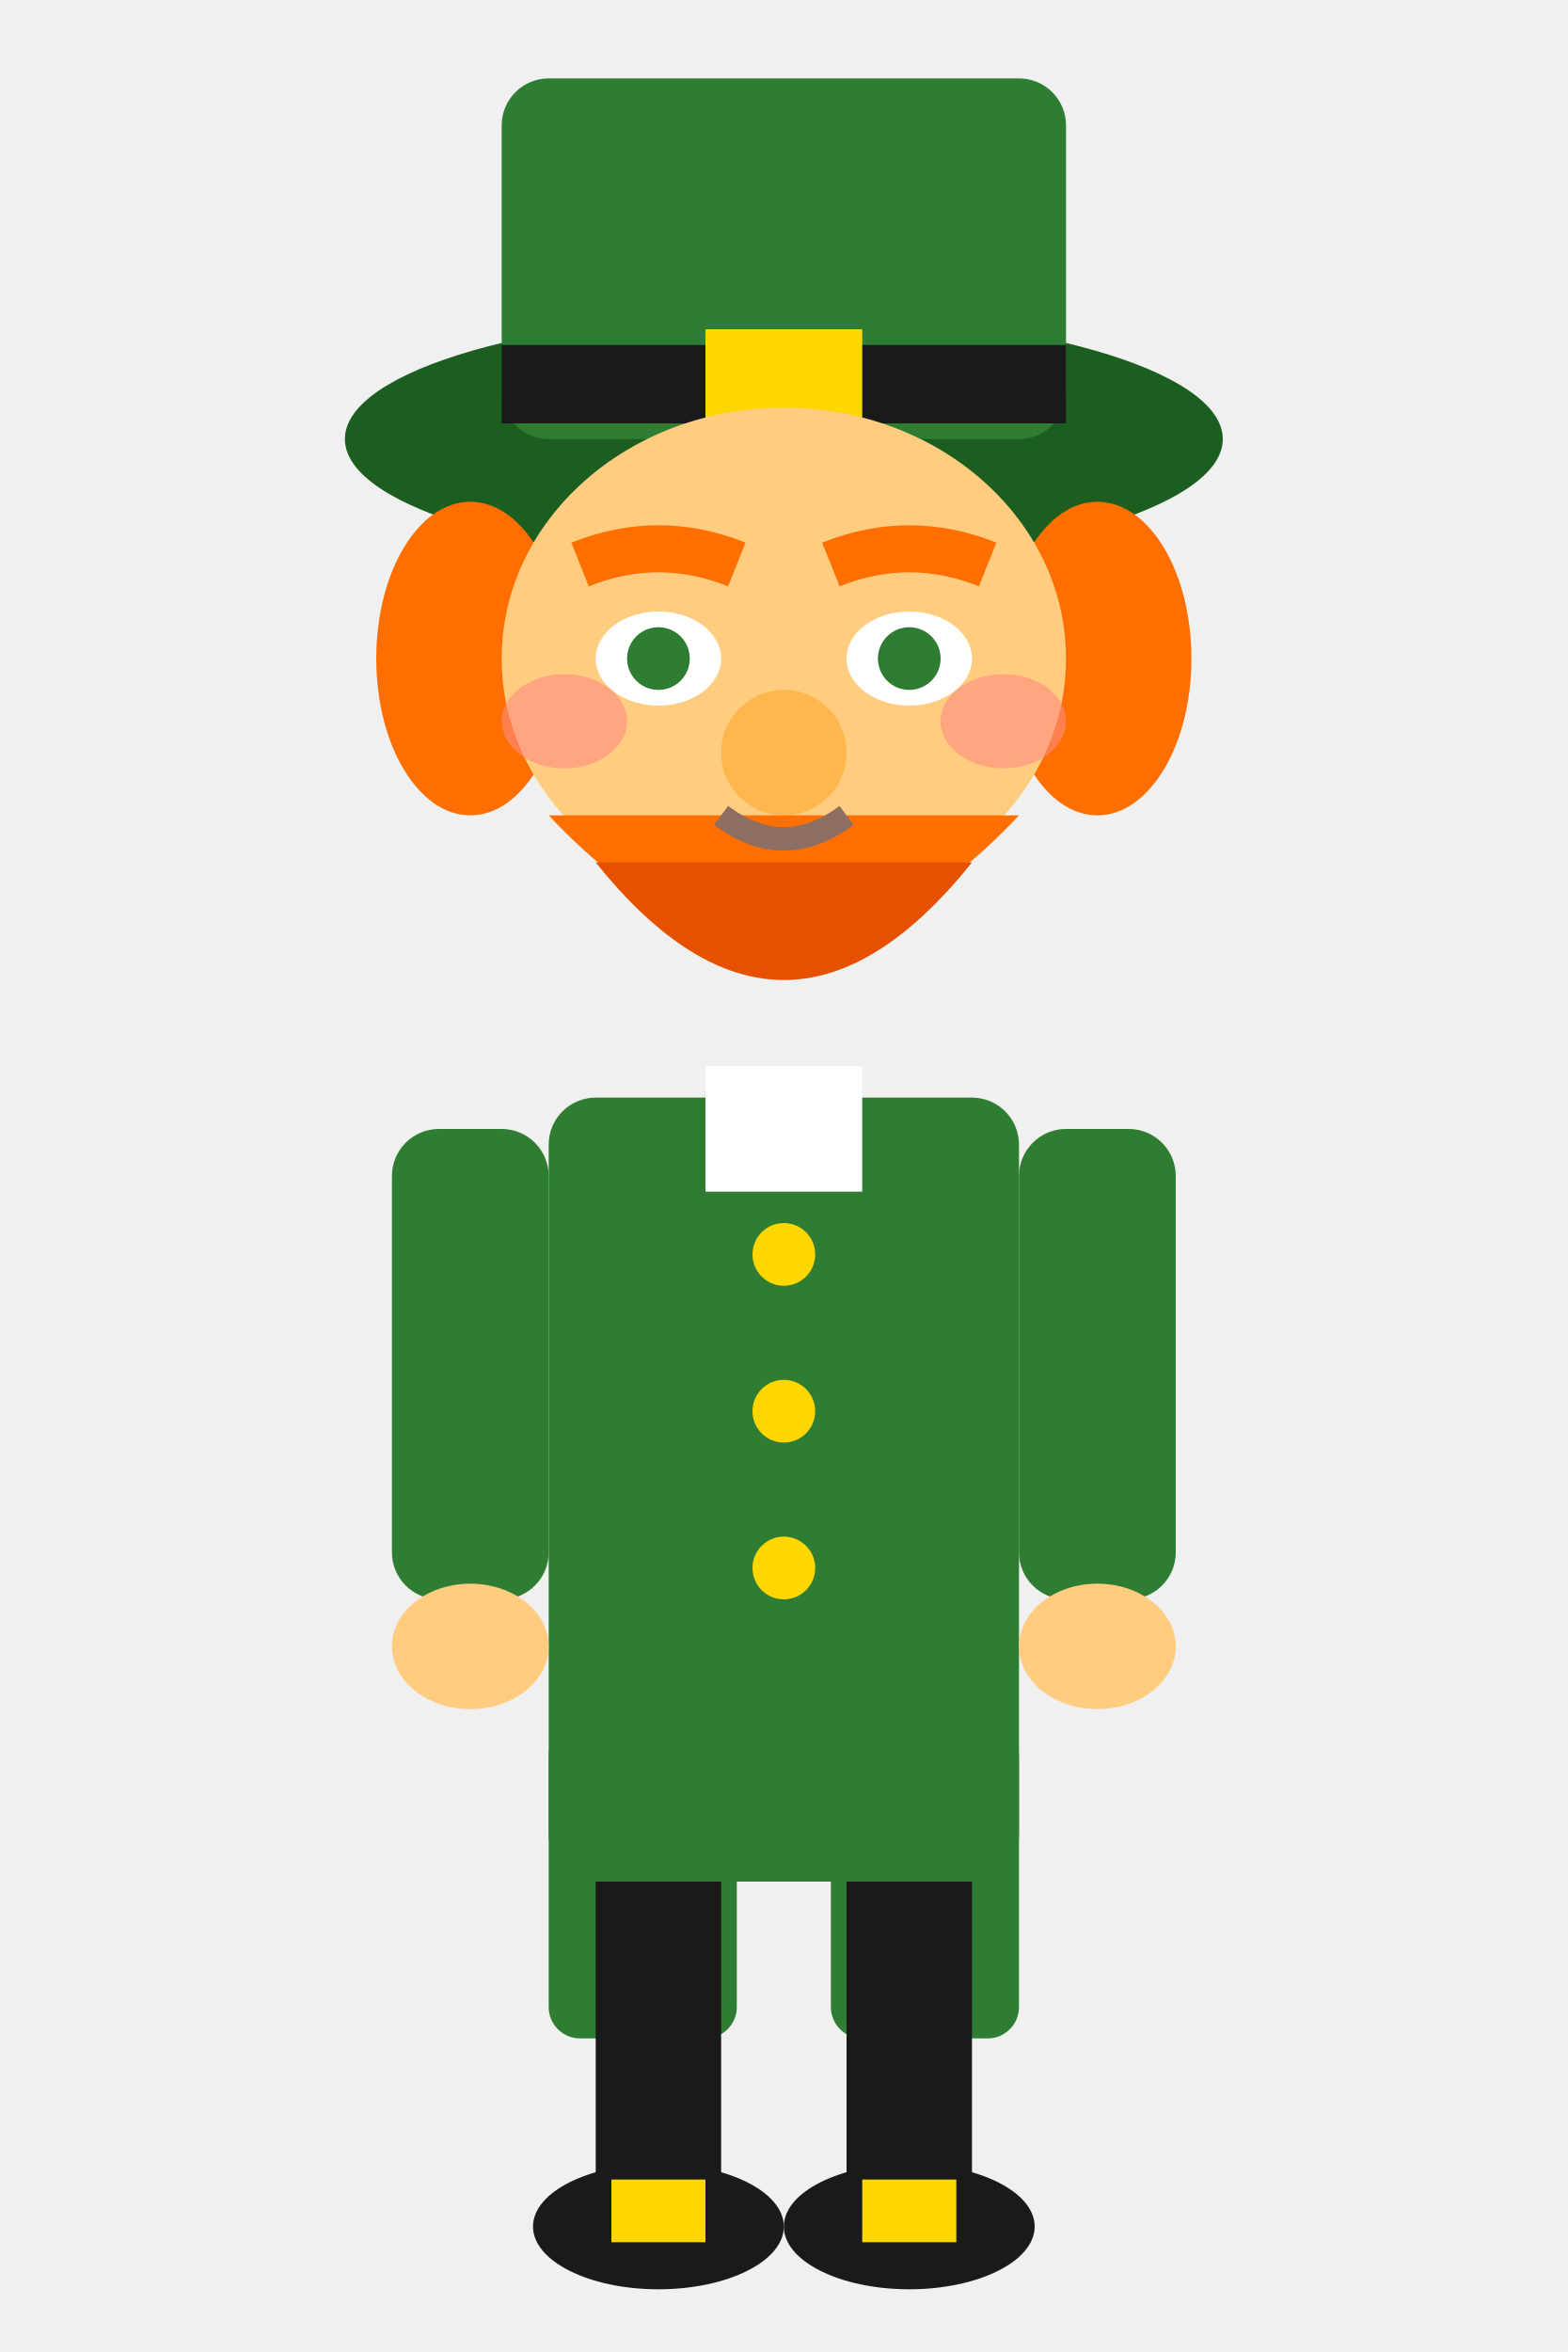
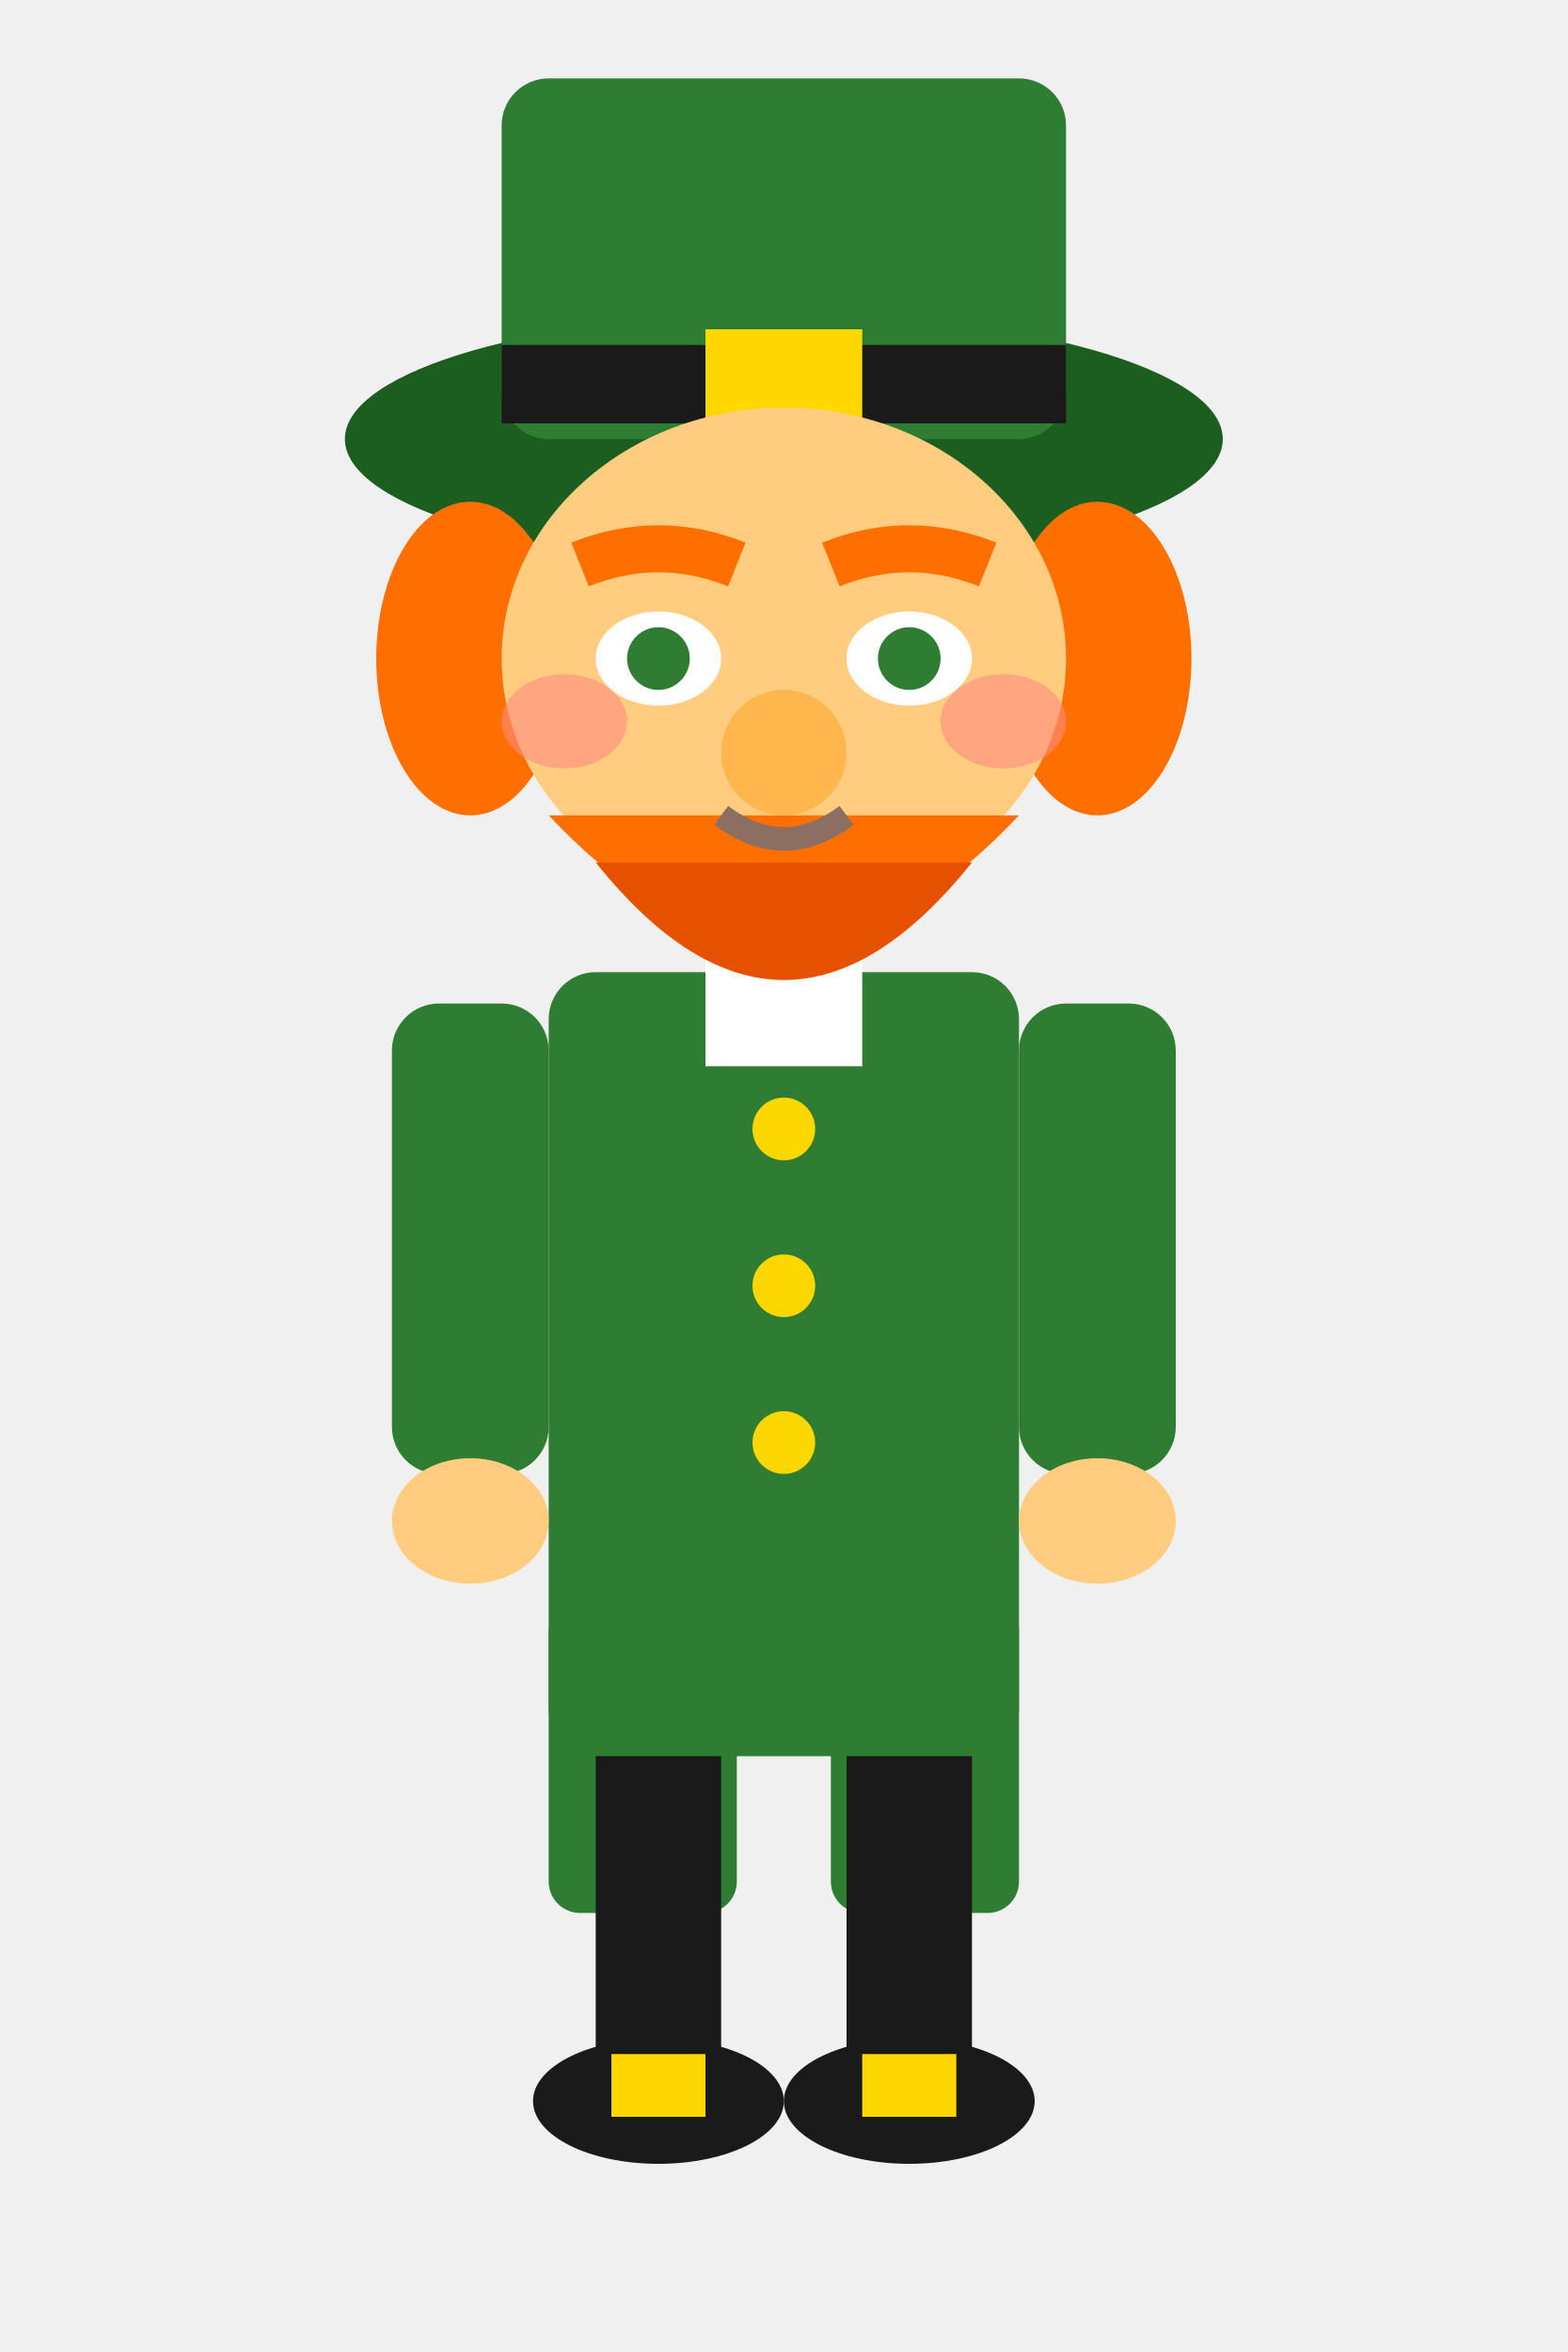
<svg xmlns="http://www.w3.org/2000/svg" viewBox="0 0 100 150" width="100" height="150">
  <g id="body">
-     <rect x="35" y="70" width="30" height="50" rx="3" fill="#2e7d32" />
-     <rect x="35" y="110" width="12" height="20" rx="2" fill="#2e7d32" />
-     <rect x="53" y="110" width="12" height="20" rx="2" fill="#2e7d32" />
-     <circle cx="50" cy="80" r="2" fill="#ffd700" />
-     <circle cx="50" cy="90" r="2" fill="#ffd700" />
-     <circle cx="50" cy="100" r="2" fill="#ffd700" />
-     <rect x="45" y="68" width="10" height="8" fill="#ffffff" />
-     <rect x="25" y="72" width="10" height="30" rx="3" fill="#2e7d32" />
-     <rect x="65" y="72" width="10" height="30" rx="3" fill="#2e7d32" />
-     <ellipse cx="30" cy="105" rx="5" ry="4" fill="#ffcc80" />
-     <ellipse cx="70" cy="105" rx="5" ry="4" fill="#ffcc80" />
-     <rect x="38" y="120" width="8" height="20" fill="#1a1a1a" />
-     <rect x="54" y="120" width="8" height="20" fill="#1a1a1a" />
-     <ellipse cx="42" cy="142" rx="8" ry="4" fill="#1a1a1a" />
-     <ellipse cx="58" cy="142" rx="8" ry="4" fill="#1a1a1a" />
-     <rect x="39" y="139" width="6" height="4" fill="#ffd700" />
-     <rect x="55" y="139" width="6" height="4" fill="#ffd700" />
+     <rect x="35" y="62" width="30" height="50" rx="3" fill="#2e7d32" />
+     <rect x="35" y="102" width="12" height="20" rx="2" fill="#2e7d32" />
+     <rect x="53" y="102" width="12" height="20" rx="2" fill="#2e7d32" />
+     <circle cx="50" cy="72" r="2" fill="#ffd700" />
+     <circle cx="50" cy="82" r="2" fill="#ffd700" />
+     <circle cx="50" cy="92" r="2" fill="#ffd700" />
+     <rect x="45" y="60" width="10" height="8" fill="#ffffff" />
+     <rect x="25" y="64" width="10" height="30" rx="3" fill="#2e7d32" />
+     <rect x="65" y="64" width="10" height="30" rx="3" fill="#2e7d32" />
+     <ellipse cx="30" cy="97" rx="5" ry="4" fill="#ffcc80" />
+     <ellipse cx="70" cy="97" rx="5" ry="4" fill="#ffcc80" />
+     <rect x="38" y="112" width="8" height="20" fill="#1a1a1a" />
+     <rect x="54" y="112" width="8" height="20" fill="#1a1a1a" />
+     <ellipse cx="42" cy="134" rx="8" ry="4" fill="#1a1a1a" />
+     <ellipse cx="58" cy="134" rx="8" ry="4" fill="#1a1a1a" />
+     <rect x="39" y="131" width="6" height="4" fill="#ffd700" />
+     <rect x="55" y="131" width="6" height="4" fill="#ffd700" />
  </g>
  <g id="head-top">
    <ellipse cx="50" cy="28" rx="28" ry="8" fill="#1b5e20" />
    <rect x="32" y="5" width="36" height="23" rx="3" fill="#2e7d32" />
    <rect x="32" y="22" width="36" height="5" fill="#1a1a1a" />
    <rect x="45" y="21" width="10" height="7" fill="#ffd700" />
    <ellipse cx="30" cy="42" rx="6" ry="10" fill="#ff6f00" />
    <ellipse cx="70" cy="42" rx="6" ry="10" fill="#ff6f00" />
    <ellipse cx="50" cy="42" rx="18" ry="16" fill="#ffcc80" />
    <ellipse cx="36" cy="46" rx="4" ry="3" fill="#ff8a80" opacity="0.6" />
    <ellipse cx="64" cy="46" rx="4" ry="3" fill="#ff8a80" opacity="0.6" />
    <path id="brow-left" d="M37 36 Q42 34 47 36" stroke="#ff6f00" stroke-width="3" fill="none" />
    <path id="brow-right" d="M53 36 Q58 34 63 36" stroke="#ff6f00" stroke-width="3" fill="none" />
    <ellipse id="eye-left-white" cx="42" cy="42" rx="4" ry="3" fill="#ffffff" />
    <ellipse id="eye-right-white" cx="58" cy="42" rx="4" ry="3" fill="#ffffff" />
    <circle id="eye-left-pupil" class="pupil" cx="42" cy="42" r="2" fill="#2e7d32" />
    <circle id="eye-right-pupil" class="pupil" cx="58" cy="42" r="2" fill="#2e7d32" />
    <circle id="eye-left-highlight" cx="41" cy="41" r="1" fill="#fff" opacity="0" />
    <circle id="eye-right-highlight" cx="57" cy="41" r="1" fill="#fff" opacity="0" />
    <ellipse cx="50" cy="48" rx="4" ry="4" fill="#ffb74d" />
  </g>
  <g id="head-bottom">
    <path d="M35 52 Q50 68 65 52" fill="#ff6f00" />
    <path d="M38 55 Q50 70 62 55" fill="#e65100" />
    <path id="mouth-closed" d="M46 52 Q50 55 54 52" stroke="#8d6e63" stroke-width="1.5" fill="none" />
    <ellipse id="mouth-open" cx="50" cy="53" rx="4" ry="3" fill="#5d4037" opacity="0" />
  </g>
</svg>
